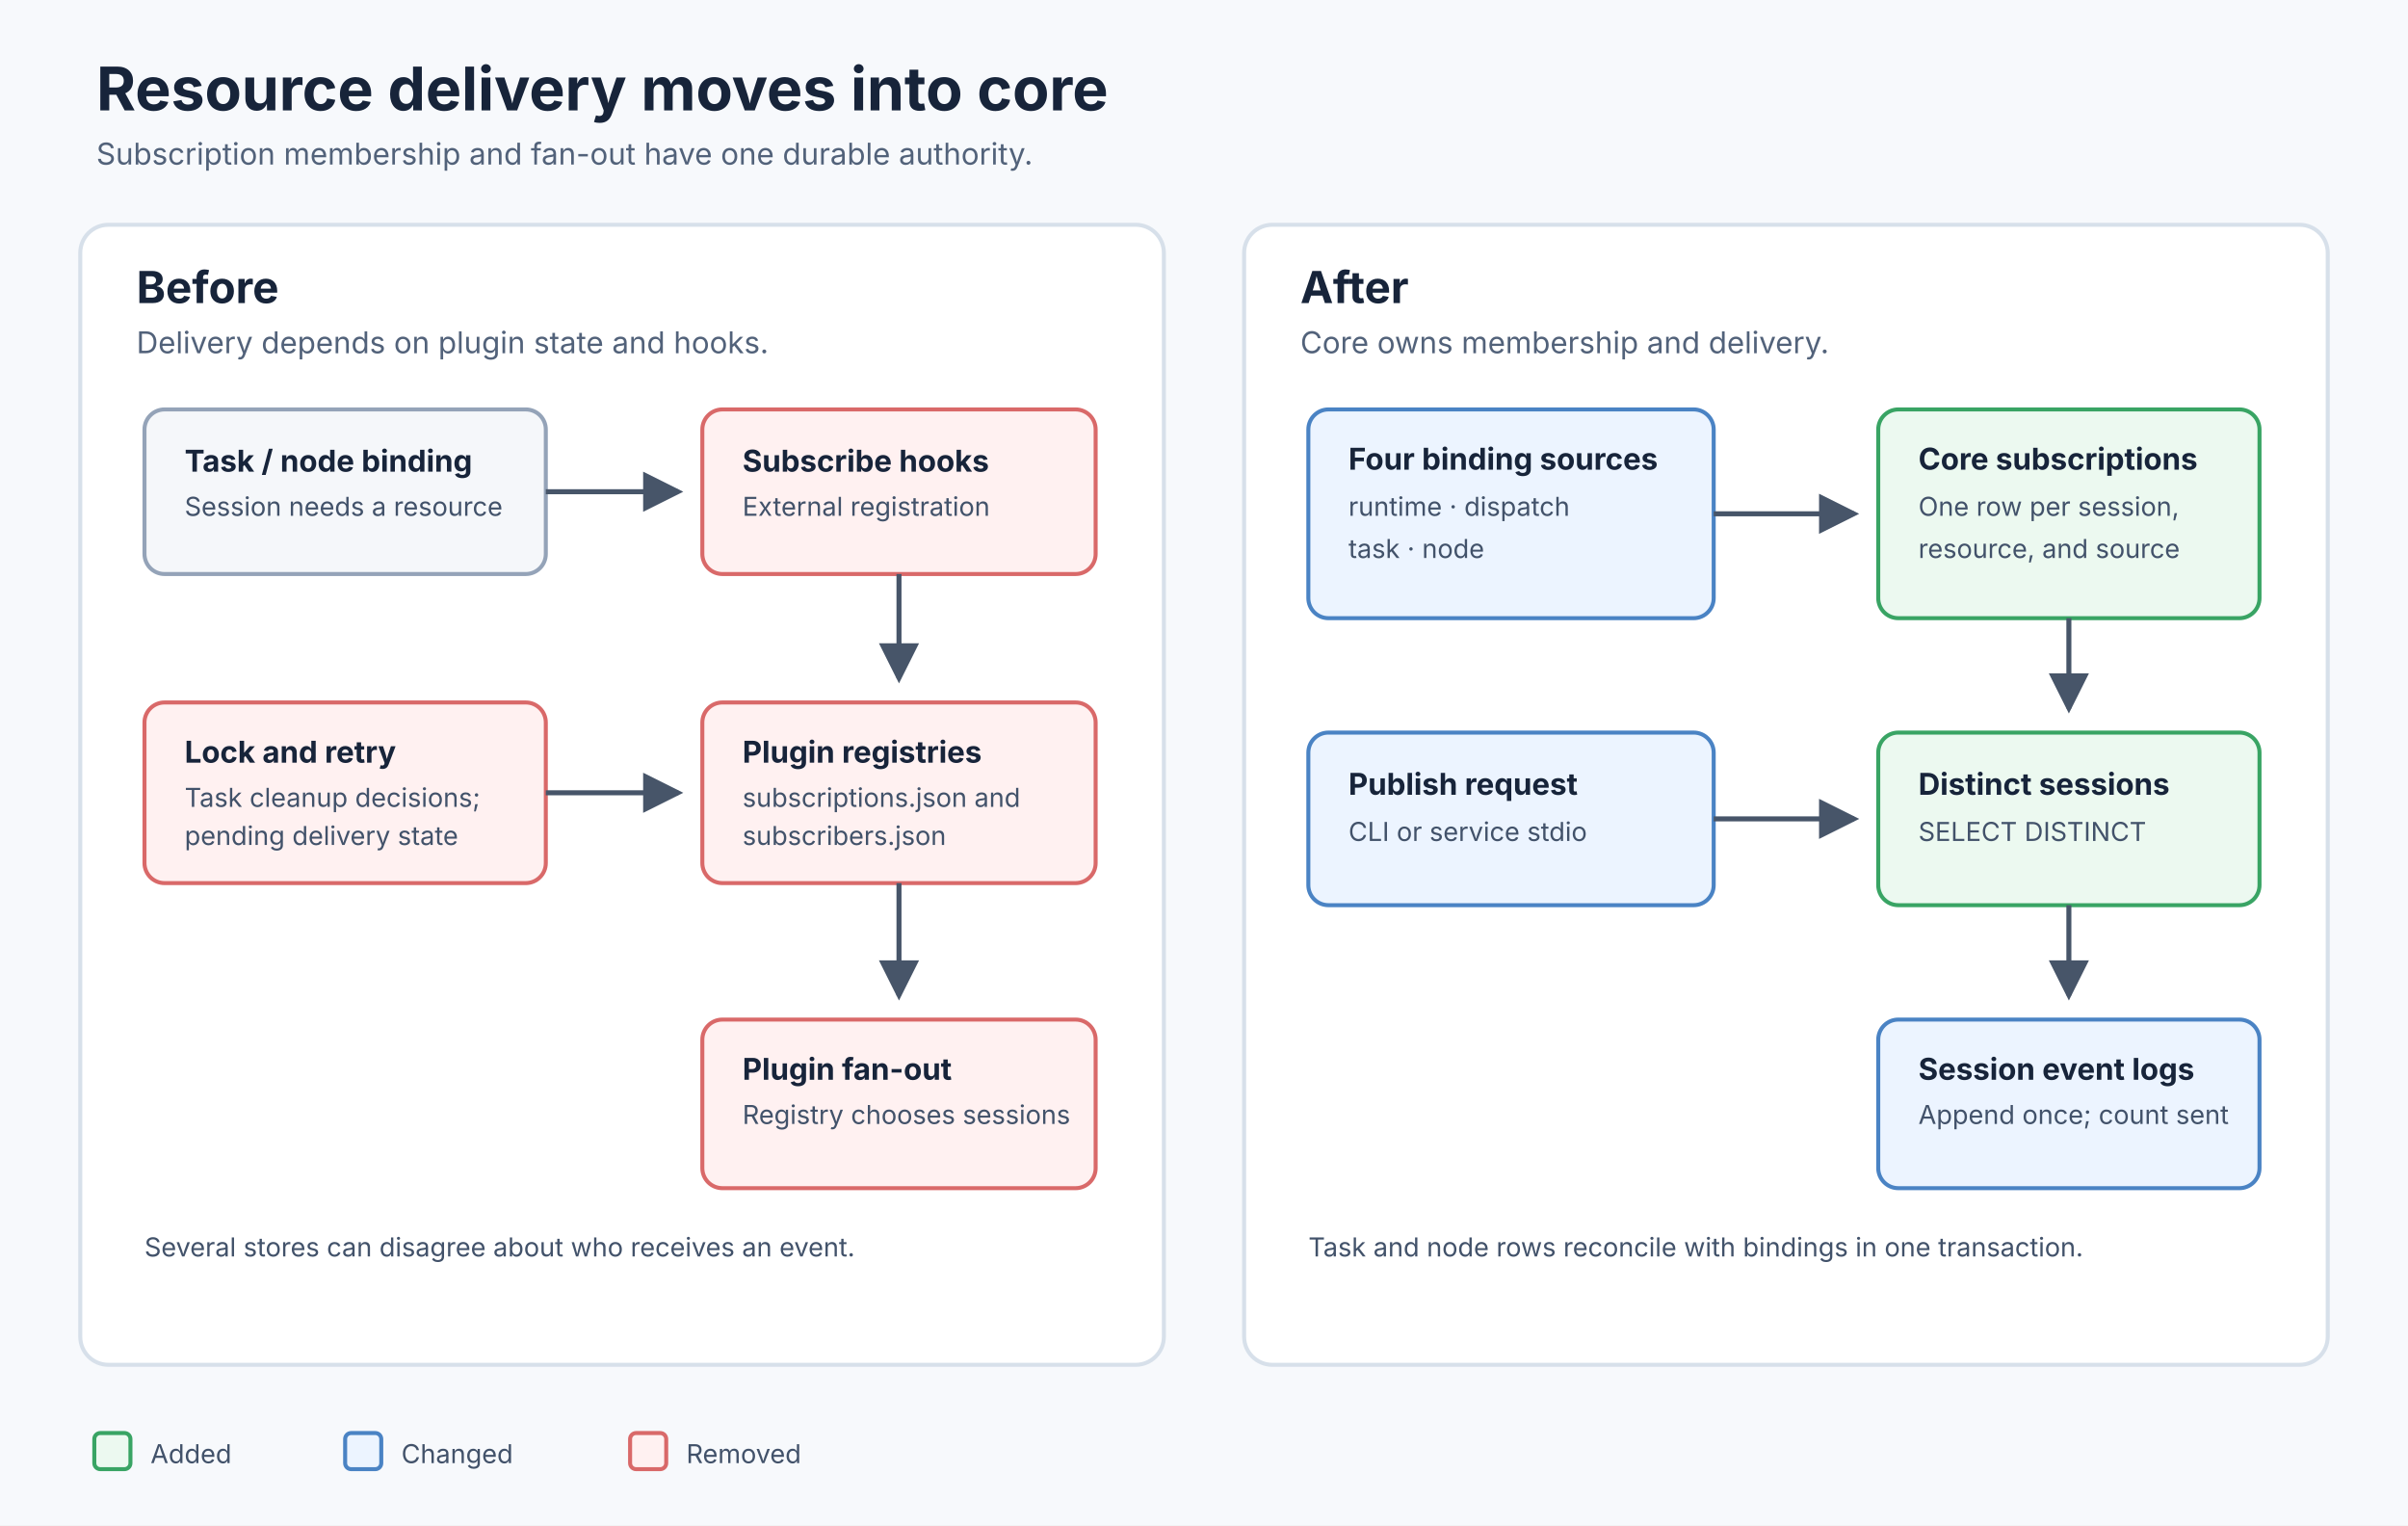
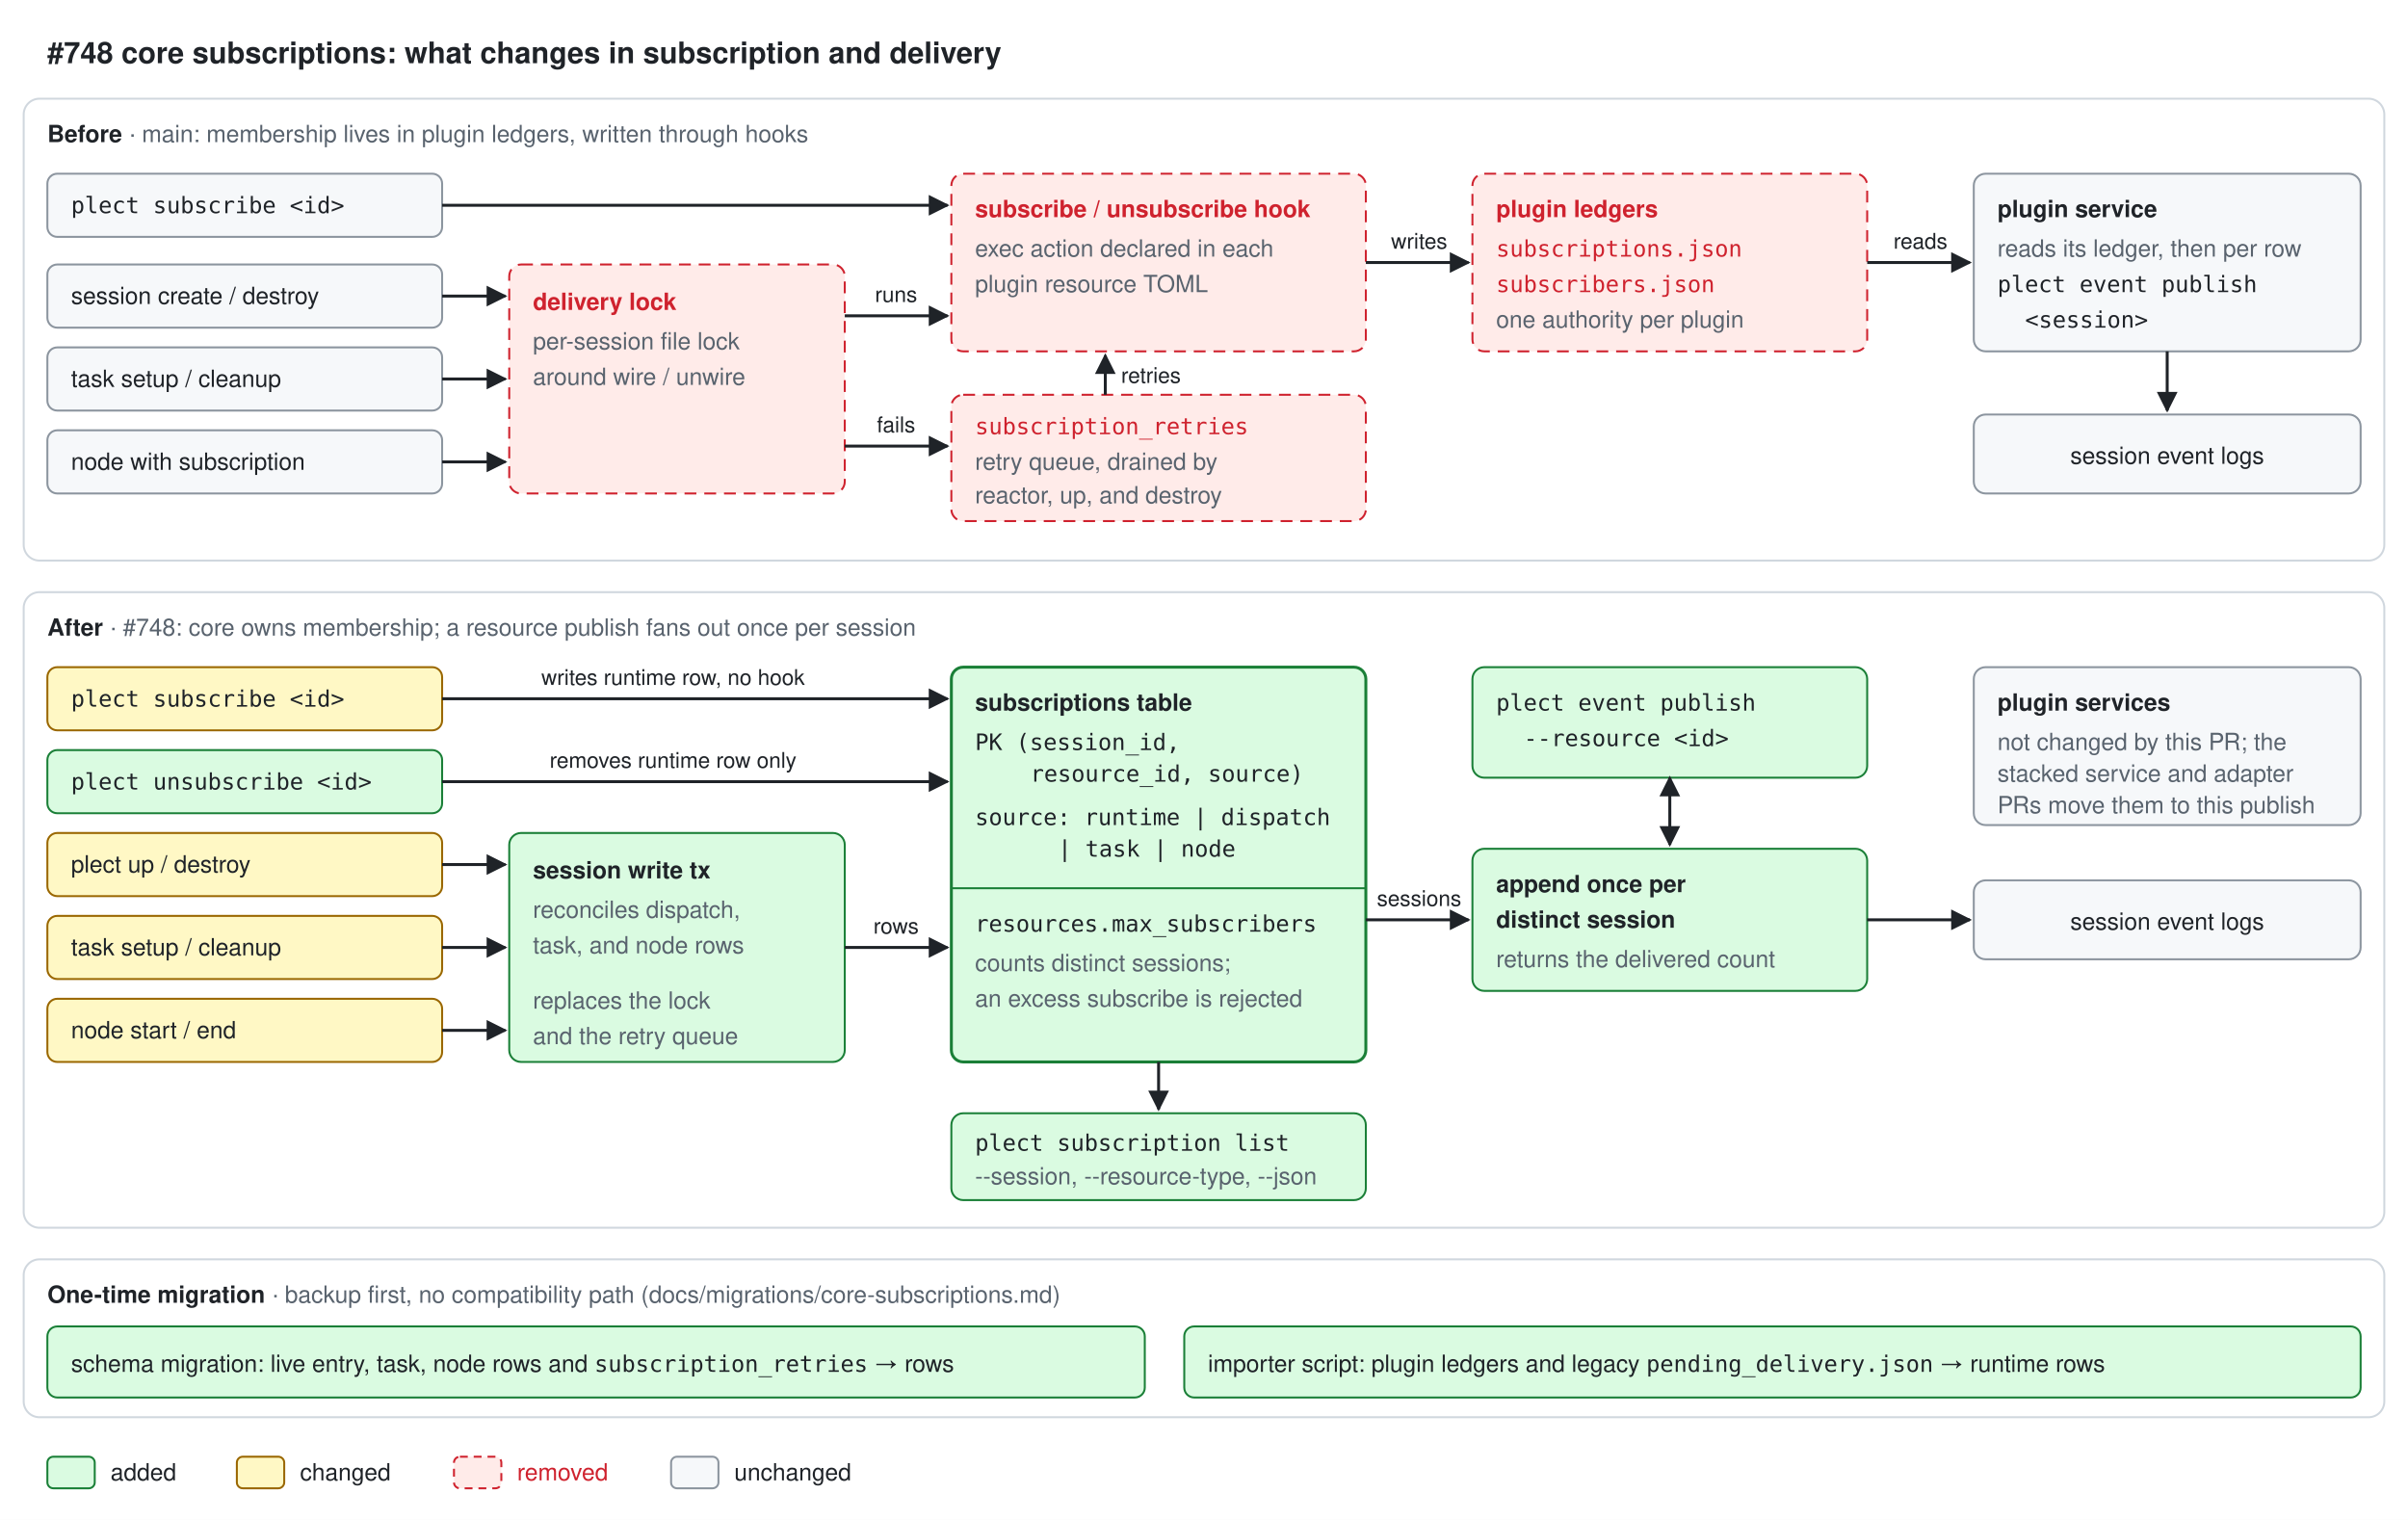
- <svg xmlns="http://www.w3.org/2000/svg" viewBox="0 0 1200 760" role="img" aria-labelledby="title description">
+ <svg xmlns="http://www.w3.org/2000/svg" viewBox="0 0 1220 770" width="1220" height="770" role="img" aria-label="Before: plect subscribe ran a resource subscribe hook, and session create, task setup and cleanup, and node subscriptions went through a per-session delivery lock to the same hooks, with failures queued in subscription_retries; the hooks wrote plugin ledgers that each plugin service read to publish to every subscribed session. After: subscribe, unsubscribe, up, destroy, task setup and cleanup, and node start and end write source rows into a core subscriptions table, the session write transaction reconciles dispatch, task, and node rows, and plect event publish --resource appends once per distinct session and reports the delivered count. After a backup, a schema migration maps live rows and subscription_retries, and an importer maps plugin ledgers and any legacy pending_delivery.json into runtime rows.">
  <defs>
-     <marker id="arrow" markerWidth="8" markerHeight="8" refX="7" refY="4" orient="auto">
-       <path d="M0 0 L8 4 L0 8 Z" fill="#475569" />
+     <marker id="arrow" viewBox="0 0 10 10" refX="9" refY="5" markerWidth="7" markerHeight="7" orient="auto-start-reverse">
+       <path d="M0,0 L10,5 L0,10 z" fill="#1f2328" />
    </marker>
-     <style>
-       text{font-family:system-ui,-apple-system,BlinkMacSystemFont,"Segoe UI",sans-serif;fill:#17243a}
-       .title{font-size:30px;font-weight:700}.subtitle{font-size:15px;fill:#52627a}
-       .panel{fill:#fff;stroke:#d7e0ea;stroke-width:2}.panel-title{font-size:22px;font-weight:700}
-       .label{font-size:15px;font-weight:650}.detail{font-size:13px;fill:#42526a}
-       .removed{fill:#fff1f1;stroke:#d96969;stroke-width:2}.added{fill:#ecf9f0;stroke:#39a464;stroke-width:2}
-       .changed{fill:#ecf4ff;stroke:#4a83c4;stroke-width:2}.neutral{fill:#f5f7fa;stroke:#94a3b8;stroke-width:2}
-       .flow{fill:none;stroke:#475569;stroke-width:2.5;marker-end:url(#arrow)}
-       .legend{font-size:13px;fill:#42526a}
-     </style>
+     <marker id="arrow-red" viewBox="0 0 10 10" refX="9" refY="5" markerWidth="7" markerHeight="7" orient="auto-start-reverse">
+       <path d="M0,0 L10,5 L0,10 z" fill="#cf222e" />
+     </marker>
  </defs>
-   <rect width="1200" height="760" fill="#f7f9fc" />
-   <text x="48" y="55" class="title">Resource delivery moves into core</text>
-   <text x="48" y="82" class="subtitle">Subscription membership and fan-out have one durable authority.</text>
-   <rect x="40" y="112" width="540" height="568" rx="14" class="panel" />
-   <text x="68" y="151" class="panel-title">Before</text>
-   <text x="68" y="176" class="subtitle">Delivery depends on plugin state and hooks.</text>
-   <rect x="72" y="204" width="200" height="82" rx="10" class="neutral" />
-   <text x="92" y="235" class="label">Task / node binding</text>
-   <text x="92" y="257" class="detail">Session needs a resource</text>
-   <rect x="350" y="204" width="196" height="82" rx="10" class="removed" />
-   <text x="370" y="235" class="label">Subscribe hooks</text>
-   <text x="370" y="257" class="detail">External registration</text>
-   <path d="M272 245 H338" class="flow" />
-   <rect x="350" y="350" width="196" height="90" rx="10" class="removed" />
-   <text x="370" y="380" class="label">Plugin registries</text>
-   <text x="370" y="402" class="detail">subscriptions.json and</text>
-   <text x="370" y="421" class="detail">subscribers.json</text>
-   <path d="M448 286 V338" class="flow" />
-   <rect x="72" y="350" width="200" height="90" rx="10" class="removed" />
-   <text x="92" y="380" class="label">Lock and retry</text>
-   <text x="92" y="402" class="detail">Task cleanup decisions;</text>
-   <text x="92" y="421" class="detail">pending delivery state</text>
-   <path d="M272 395 H338" class="flow" />
-   <rect x="350" y="508" width="196" height="84" rx="10" class="removed" />
-   <text x="370" y="538" class="label">Plugin fan-out</text>
-   <text x="370" y="560" class="detail">Registry chooses sessions</text>
-   <path d="M448 440 V496" class="flow" />
-   <text x="72" y="626" class="detail">Several stores can disagree about who receives an event.</text>
-   <rect x="620" y="112" width="540" height="568" rx="14" class="panel" />
-   <text x="648" y="151" class="panel-title">After</text>
-   <text x="648" y="176" class="subtitle">Core owns membership and delivery.</text>
-   <rect x="652" y="204" width="202" height="104" rx="10" class="changed" />
-   <text x="672" y="234" class="label">Four binding sources</text>
-   <text x="672" y="257" class="detail">runtime · dispatch</text>
-   <text x="672" y="278" class="detail">task · node</text>
-   <rect x="936" y="204" width="190" height="104" rx="10" class="added" />
-   <text x="956" y="234" class="label">Core subscriptions</text>
-   <text x="956" y="257" class="detail">One row per session,</text>
-   <text x="956" y="278" class="detail">resource, and source</text>
-   <path d="M854 256 H924" class="flow" />
-   <rect x="652" y="365" width="202" height="86" rx="10" class="changed" />
-   <text x="672" y="396" class="label">Publish request</text>
-   <text x="672" y="419" class="detail">CLI or service stdio</text>
-   <rect x="936" y="365" width="190" height="86" rx="10" class="added" />
-   <text x="956" y="396" class="label">Distinct sessions</text>
-   <text x="956" y="419" class="detail">SELECT DISTINCT</text>
-   <path d="M1031 308 V353" class="flow" />
-   <path d="M854 408 H924" class="flow" />
-   <rect x="936" y="508" width="190" height="84" rx="10" class="changed" />
-   <text x="956" y="538" class="label">Session event logs</text>
-   <text x="956" y="560" class="detail">Append once; count sent</text>
-   <path d="M1031 451 V496" class="flow" />
-   <text x="652" y="626" class="detail">Task and node rows reconcile with bindings in one transaction.</text>
-   <rect x="47" y="714" width="18" height="18" rx="3" class="added" />
-   <text x="75" y="729" class="legend">Added</text>
-   <rect x="172" y="714" width="18" height="18" rx="3" class="changed" />
-   <text x="200" y="729" class="legend">Changed</text>
-   <rect x="314" y="714" width="18" height="18" rx="3" class="removed" />
-   <text x="342" y="729" class="legend">Removed</text>
+   <rect x="0" y="0" width="1220" height="770" fill="#ffffff" />
+   <g font-family="-apple-system, BlinkMacSystemFont, 'Segoe UI', Helvetica, Arial, sans-serif" font-size="12" fill="#1f2328">
+     <text x="24" y="32" font-size="15" font-weight="600">#748 core subscriptions: what changes in subscription and delivery</text>
+     <rect x="12" y="50" width="1196" height="234" rx="8" fill="none" stroke="#d0d7de" />
+     <text x="24" y="72" font-weight="600">Before <tspan fill="#59636e" font-weight="400">· main: membership lives in plugin ledgers, written through hooks</tspan>
+     </text>
+     <rect x="24" y="88" width="200" height="32" rx="5" fill="#f6f8fa" stroke="#8c959f" />
+     <text x="36" y="108" font-family="ui-monospace, SFMono-Regular, Menlo, Consolas, monospace" font-size="11.5">plect subscribe &lt;id&gt;</text>
+     <rect x="24" y="134" width="200" height="32" rx="5" fill="#f6f8fa" stroke="#8c959f" />
+     <text x="36" y="154">session create / destroy</text>
+     <rect x="24" y="176" width="200" height="32" rx="5" fill="#f6f8fa" stroke="#8c959f" />
+     <text x="36" y="196">task setup / cleanup</text>
+     <rect x="24" y="218" width="200" height="32" rx="5" fill="#f6f8fa" stroke="#8c959f" />
+     <text x="36" y="238">node with subscription</text>
+     <rect x="258" y="134" width="170" height="116" rx="6" fill="#ffebe9" stroke="#cf222e" stroke-dasharray="6 4" />
+     <text x="270" y="157" font-weight="600" fill="#cf222e">delivery lock</text>
+     <text x="270" y="177" fill="#59636e">per-session file lock</text>
+     <text x="270" y="195" fill="#59636e">around wire / unwire</text>
+     <line x1="224" y1="150" x2="256" y2="150" stroke="#1f2328" stroke-width="1.5" marker-end="url(#arrow)" />
+     <line x1="224" y1="192" x2="256" y2="192" stroke="#1f2328" stroke-width="1.5" marker-end="url(#arrow)" />
+     <line x1="224" y1="234" x2="256" y2="234" stroke="#1f2328" stroke-width="1.5" marker-end="url(#arrow)" />
+     <rect x="482" y="88" width="210" height="90" rx="6" fill="#ffebe9" stroke="#cf222e" stroke-dasharray="6 4" />
+     <text x="494" y="110" font-weight="600" fill="#cf222e">subscribe / unsubscribe hook</text>
+     <text x="494" y="130" fill="#59636e">exec action declared in each</text>
+     <text x="494" y="148" fill="#59636e">plugin resource TOML</text>
+     <line x1="224" y1="104" x2="480" y2="104" stroke="#1f2328" stroke-width="1.5" marker-end="url(#arrow)" />
+     <line x1="428" y1="160" x2="480" y2="160" stroke="#1f2328" stroke-width="1.5" marker-end="url(#arrow)" />
+     <text x="454" y="153" text-anchor="middle" font-size="11">runs</text>
+     <rect x="482" y="200" width="210" height="64" rx="6" fill="#ffebe9" stroke="#cf222e" stroke-dasharray="6 4" />
+     <text x="494" y="220" font-family="ui-monospace, SFMono-Regular, Menlo, Consolas, monospace" font-size="11.5" fill="#cf222e">subscription_retries</text>
+     <text x="494" y="238" fill="#59636e">retry queue, drained by</text>
+     <text x="494" y="255" fill="#59636e">reactor, up, and destroy</text>
+     <line x1="428" y1="226" x2="480" y2="226" stroke="#1f2328" stroke-width="1.5" marker-end="url(#arrow)" />
+     <text x="454" y="219" text-anchor="middle" font-size="11">fails</text>
+     <line x1="560" y1="200" x2="560" y2="180" stroke="#1f2328" stroke-width="1.5" marker-end="url(#arrow)" />
+     <text x="568" y="194" font-size="11">retries</text>
+     <rect x="746" y="88" width="200" height="90" rx="6" fill="#ffebe9" stroke="#cf222e" stroke-dasharray="6 4" />
+     <text x="758" y="110" font-weight="600" fill="#cf222e">plugin ledgers</text>
+     <text x="758" y="130" font-family="ui-monospace, SFMono-Regular, Menlo, Consolas, monospace" font-size="11.5" fill="#cf222e">subscriptions.json</text>
+     <text x="758" y="148" font-family="ui-monospace, SFMono-Regular, Menlo, Consolas, monospace" font-size="11.5" fill="#cf222e">subscribers.json</text>
+     <text x="758" y="166" fill="#59636e">one authority per plugin</text>
+     <line x1="692" y1="133" x2="744" y2="133" stroke="#1f2328" stroke-width="1.5" marker-end="url(#arrow)" />
+     <text x="719" y="126" text-anchor="middle" font-size="11">writes</text>
+     <rect x="1000" y="88" width="196" height="90" rx="6" fill="#f6f8fa" stroke="#8c959f" />
+     <text x="1012" y="110" font-weight="600">plugin service</text>
+     <text x="1012" y="130" fill="#59636e">reads its ledger, then per row</text>
+     <text x="1012" y="148" font-family="ui-monospace, SFMono-Regular, Menlo, Consolas, monospace" font-size="11.5">plect event publish</text>
+     <text x="1012" y="166" font-family="ui-monospace, SFMono-Regular, Menlo, Consolas, monospace" font-size="11.5" dx="14">&lt;session&gt;</text>
+     <line x1="946" y1="133" x2="998" y2="133" stroke="#1f2328" stroke-width="1.5" marker-end="url(#arrow)" />
+     <text x="973" y="126" text-anchor="middle" font-size="11">reads</text>
+     <rect x="1000" y="210" width="196" height="40" rx="6" fill="#f6f8fa" stroke="#8c959f" />
+     <text x="1098" y="235" text-anchor="middle">session event logs</text>
+     <line x1="1098" y1="178" x2="1098" y2="208" stroke="#1f2328" stroke-width="1.5" marker-end="url(#arrow)" />
+     <rect x="12" y="300" width="1196" height="322" rx="8" fill="none" stroke="#d0d7de" />
+     <text x="24" y="322" font-weight="600">After <tspan fill="#59636e" font-weight="400">· #748: core owns membership; a resource publish fans out once per session</tspan>
+     </text>
+     <rect x="24" y="338" width="200" height="32" rx="5" fill="#fff8c5" stroke="#9a6700" />
+     <text x="36" y="358" font-family="ui-monospace, SFMono-Regular, Menlo, Consolas, monospace" font-size="11.5">plect subscribe &lt;id&gt;</text>
+     <rect x="24" y="380" width="200" height="32" rx="5" fill="#dafbe1" stroke="#1a7f37" />
+     <text x="36" y="400" font-family="ui-monospace, SFMono-Regular, Menlo, Consolas, monospace" font-size="11.5">plect unsubscribe &lt;id&gt;</text>
+     <rect x="24" y="422" width="200" height="32" rx="5" fill="#fff8c5" stroke="#9a6700" />
+     <text x="36" y="442">plect up / destroy</text>
+     <rect x="24" y="464" width="200" height="32" rx="5" fill="#fff8c5" stroke="#9a6700" />
+     <text x="36" y="484">task setup / cleanup</text>
+     <rect x="24" y="506" width="200" height="32" rx="5" fill="#fff8c5" stroke="#9a6700" />
+     <text x="36" y="526">node start / end</text>
+     <rect x="258" y="422" width="170" height="116" rx="6" fill="#dafbe1" stroke="#1a7f37" />
+     <text x="270" y="445" font-weight="600">session write tx</text>
+     <text x="270" y="465" fill="#59636e">reconciles dispatch,</text>
+     <text x="270" y="483" fill="#59636e">task, and node rows</text>
+     <text x="270" y="511" fill="#59636e">replaces the lock</text>
+     <text x="270" y="529" fill="#59636e">and the retry queue</text>
+     <line x1="224" y1="438" x2="256" y2="438" stroke="#1f2328" stroke-width="1.5" marker-end="url(#arrow)" />
+     <line x1="224" y1="480" x2="256" y2="480" stroke="#1f2328" stroke-width="1.5" marker-end="url(#arrow)" />
+     <line x1="224" y1="522" x2="256" y2="522" stroke="#1f2328" stroke-width="1.5" marker-end="url(#arrow)" />
+     <rect x="482" y="338" width="210" height="200" rx="6" fill="#dafbe1" stroke="#1a7f37" stroke-width="1.5" />
+     <text x="494" y="360" font-weight="600">subscriptions table</text>
+     <g font-family="ui-monospace, SFMono-Regular, Menlo, Consolas, monospace" font-size="11.5">
+       <text x="494" y="380">PK (session_id,</text>
+       <text x="522" y="396">resource_id, source)</text>
+       <text x="494" y="418">source: runtime | dispatch</text>
+       <text x="536" y="434">| task | node</text>
+     </g>
+     <line x1="482" y1="450" x2="692" y2="450" stroke="#1a7f37" />
+     <text x="494" y="472" font-family="ui-monospace, SFMono-Regular, Menlo, Consolas, monospace" font-size="11.5">resources.max_subscribers</text>
+     <text x="494" y="492" fill="#59636e">counts distinct sessions;</text>
+     <text x="494" y="510" fill="#59636e">an excess subscribe is rejected</text>
+     <line x1="224" y1="354" x2="480" y2="354" stroke="#1f2328" stroke-width="1.5" marker-end="url(#arrow)" />
+     <text x="341" y="347" text-anchor="middle" font-size="11">writes runtime row, no hook</text>
+     <line x1="224" y1="396" x2="480" y2="396" stroke="#1f2328" stroke-width="1.5" marker-end="url(#arrow)" />
+     <text x="341" y="389" text-anchor="middle" font-size="11">removes runtime row only</text>
+     <line x1="428" y1="480" x2="480" y2="480" stroke="#1f2328" stroke-width="1.5" marker-end="url(#arrow)" />
+     <text x="454" y="473" text-anchor="middle" font-size="11">rows</text>
+     <rect x="482" y="564" width="210" height="44" rx="6" fill="#dafbe1" stroke="#1a7f37" />
+     <text x="494" y="583" font-family="ui-monospace, SFMono-Regular, Menlo, Consolas, monospace" font-size="11.5">plect subscription list</text>
+     <text x="494" y="600" fill="#59636e">--session, --resource-type, --json</text>
+     <line x1="587" y1="538" x2="587" y2="562" stroke="#1f2328" stroke-width="1.5" marker-end="url(#arrow)" />
+     <rect x="746" y="338" width="200" height="56" rx="6" fill="#dafbe1" stroke="#1a7f37" />
+     <text x="758" y="360" font-family="ui-monospace, SFMono-Regular, Menlo, Consolas, monospace" font-size="11.5">plect event publish</text>
+     <text x="758" y="378" font-family="ui-monospace, SFMono-Regular, Menlo, Consolas, monospace" font-size="11.5" dx="14">--resource &lt;id&gt;</text>
+     <rect x="746" y="430" width="200" height="72" rx="6" fill="#dafbe1" stroke="#1a7f37" />
+     <text x="758" y="452" font-weight="600">append once per</text>
+     <text x="758" y="470" font-weight="600">distinct session</text>
+     <text x="758" y="490" fill="#59636e">returns the delivered count</text>
+     <line x1="846" y1="394" x2="846" y2="428" stroke="#1f2328" stroke-width="1.5" marker-start="url(#arrow)" marker-end="url(#arrow)" />
+     <line x1="692" y1="466" x2="744" y2="466" stroke="#1f2328" stroke-width="1.5" marker-end="url(#arrow)" />
+     <text x="719" y="459" text-anchor="middle" font-size="11">sessions</text>
+     <rect x="1000" y="446" width="196" height="40" rx="6" fill="#f6f8fa" stroke="#8c959f" />
+     <text x="1098" y="471" text-anchor="middle">session event logs</text>
+     <line x1="946" y1="466" x2="998" y2="466" stroke="#1f2328" stroke-width="1.5" marker-end="url(#arrow)" />
+     <rect x="1000" y="338" width="196" height="80" rx="6" fill="#f6f8fa" stroke="#8c959f" />
+     <text x="1012" y="360" font-weight="600">plugin services</text>
+     <text x="1012" y="380" fill="#59636e">not changed by this PR; the</text>
+     <text x="1012" y="396" fill="#59636e">stacked service and adapter</text>
+     <text x="1012" y="412" fill="#59636e">PRs move them to this publish</text>
+     <rect x="12" y="638" width="1196" height="80" rx="8" fill="none" stroke="#d0d7de" />
+     <text x="24" y="660" font-weight="600">One-time migration <tspan fill="#59636e" font-weight="400">· backup first, no compatibility path (docs/migrations/core-subscriptions.md)</tspan>
+     </text>
+     <rect x="24" y="672" width="556" height="36" rx="5" fill="#dafbe1" stroke="#1a7f37" />
+     <text x="36" y="695">schema migration: live entry, task, node rows and <tspan font-family="ui-monospace, SFMono-Regular, Menlo, Consolas, monospace" font-size="11.5">subscription_retries</tspan> → rows</text>
+     <rect x="600" y="672" width="596" height="36" rx="5" fill="#dafbe1" stroke="#1a7f37" />
+     <text x="612" y="695">importer script: plugin ledgers and legacy <tspan font-family="ui-monospace, SFMono-Regular, Menlo, Consolas, monospace" font-size="11.5">pending_delivery.json</tspan> → runtime rows</text>
+     <rect x="24" y="738" width="24" height="16" rx="3" fill="#dafbe1" stroke="#1a7f37" />
+     <text x="56" y="750">added</text>
+     <rect x="120" y="738" width="24" height="16" rx="3" fill="#fff8c5" stroke="#9a6700" />
+     <text x="152" y="750">changed</text>
+     <rect x="230" y="738" width="24" height="16" rx="3" fill="#ffebe9" stroke="#cf222e" stroke-dasharray="4 3" />
+     <text x="262" y="750" fill="#cf222e">removed</text>
+     <rect x="340" y="738" width="24" height="16" rx="3" fill="#f6f8fa" stroke="#8c959f" />
+     <text x="372" y="750">unchanged</text>
+   </g>
</svg>
